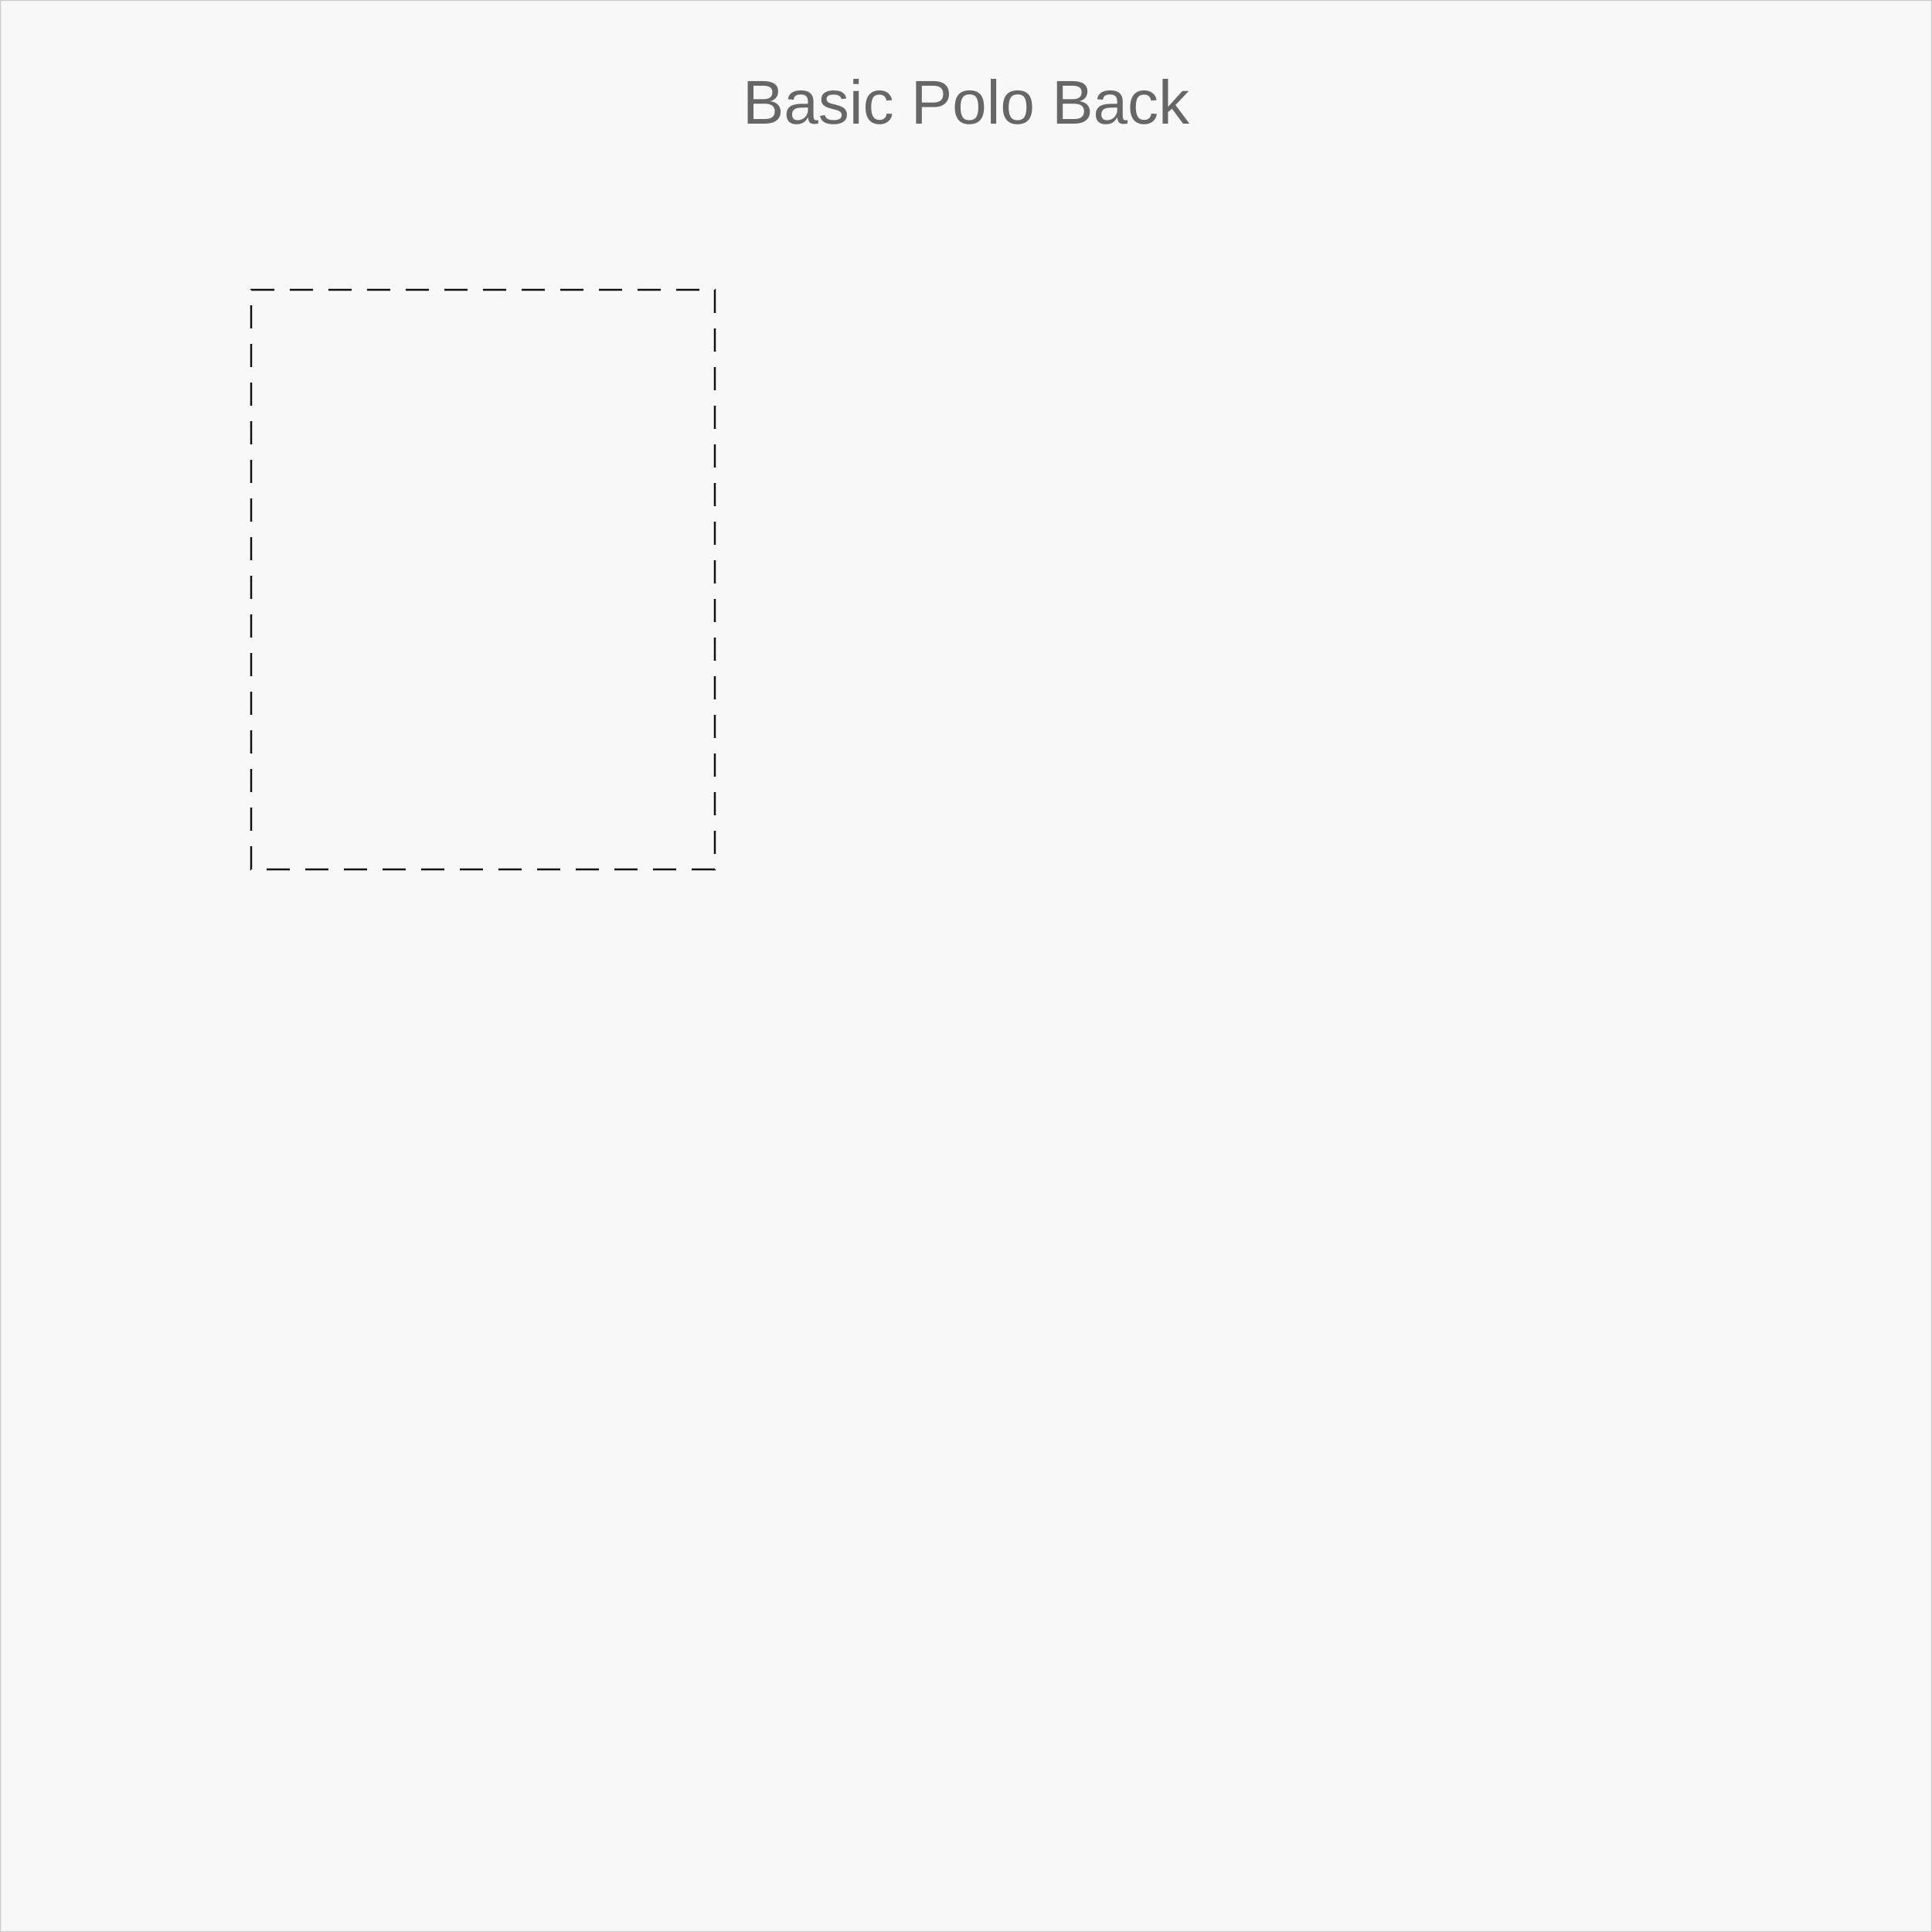
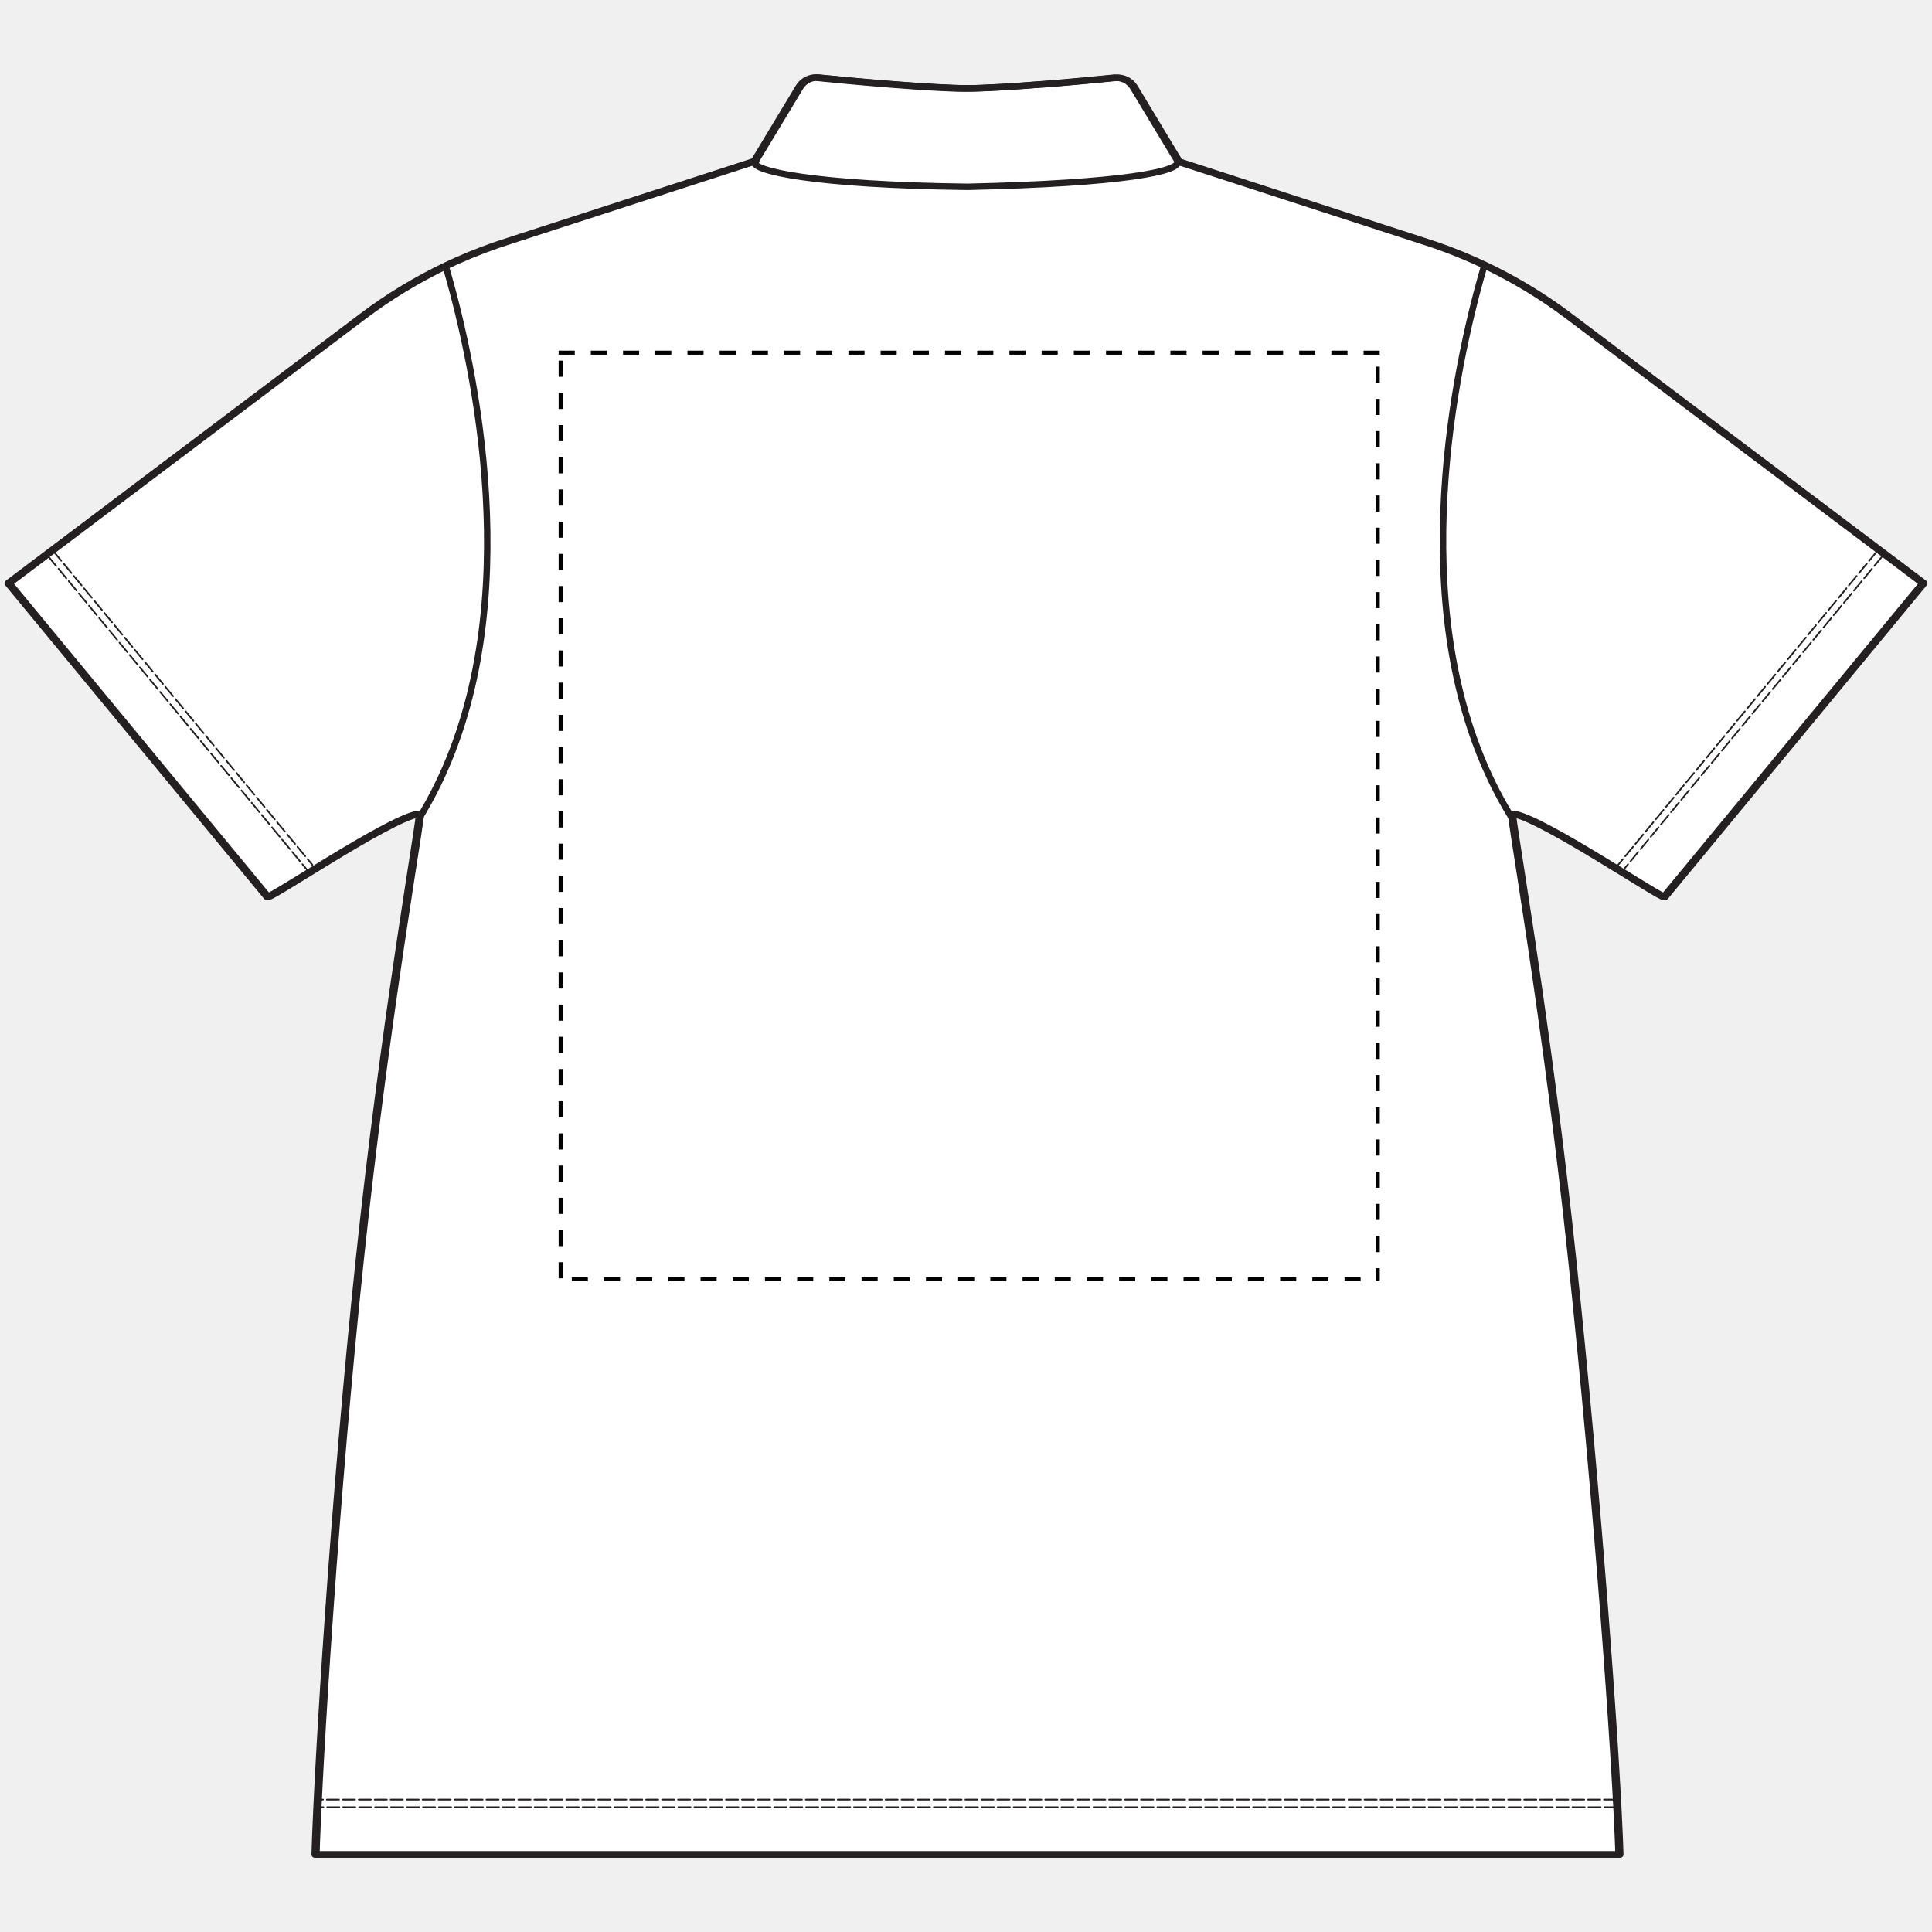
- <svg xmlns="http://www.w3.org/2000/svg" viewBox="0 0 1000 1000" width="100%" height="100%">
-   <rect width="1000" height="1000" fill="#f8f8f8" stroke="#cccccc" />
-   <text x="50%" y="64" text-anchor="middle" font-family="Arial, sans-serif" font-size="32" fill="#666666">Basic Polo Back</text>
-   <rect x="130" y="150" width="240" height="300" fill="none" stroke="#111111" stroke-dasharray="12 8" />
-   <svg id="placeholder_back" x="130" y="150" width="240" height="300" viewBox="0 0 240 300" preserveAspectRatio="xMidYMid meet" />
+ <svg xmlns="http://www.w3.org/2000/svg" xmlns:ns1="http://printify.com/adjuster" xmlns:xlink="http://www.w3.org/1999/xlink" id="back" width="100%" height="100%" viewBox="0 0 3387.26 3387.26" ns1:width="896.2125" ns1:height="896.2125">
+   <defs>
+     <image x="0" y="0" width="3387.26" height="3387.26" id="fabric-image" />
+     <path d="M3377.81,1022.81l-453.86,549.76c-5.63,3.51-207.33-133.27-262.96-145.02-2.19-.45-4.17,1.21-4.19,3.36h0c0,.15,.01,.28,.03,.41,.73,6.55,2.61,19.37,5.43,37.75,5.47,35.62,14.44,92.12,25.29,164.29,1.44,9.58,2.92,19.44,4.43,29.57,.79,5.28,1.57,10.64,2.37,16.06,20.61,139.62,46.19,325.71,67.64,528.63,44.23,418.51,77.71,876.99,82.89,1043.97H558.82c5.16-166.97,33.5-625.46,77.71-1043.97,21.47-203.22,47.11-389.54,67.73-529.23,.8-5.47,1.6-10.86,2.39-16.18,1.28-8.6,2.55-17.01,3.77-25.22,11.29-75.19,20.6-133.73,26.11-169.8,2.27-14.76,3.89-25.75,4.76-32.61h0s.01-.03,.01-.04c.15-1.21,.28-2.28,.39-3.23,.25-2.35-1.85-4.25-4.16-3.77-55.64,11.74-257.34,148.52-262.96,145.02L20.7,1022.81l621.66-468.4c45.75-34.46,94.76-64.16,146.3-88.68,5.77-2.75,11.58-5.44,17.42-8.05,30.77-13.81,62.38-25.79,94.7-35.87l38.03-12.33,33.9-11,353.37-114.61,81.35-132.75c7.04-11.49,20.05-17.9,33.43-16.49,55.28,5.83,200.22,20.46,258.14,20.23,.15,0,.31,0,.45-.01h.03c.15,.01,.31,0,.45,0,.17,.01,.33,0,.51,0h.48c.25,.01,.52,0,.77,0h.69c.15,.01,.29,.01,.45,.01,57.92,.23,202.86-14.41,258.14-20.23,.12-.01,.23-.03,.35-.03,13.26-1.28,26.11,5.12,33.09,16.52l82.06,133.94h.01l348.38,113.09,34.58,11.22,38.32,12.44c31.97,9.98,63.26,21.82,93.74,35.43,5.89,2.64,11.77,5.35,17.61,8.12,51.81,24.61,101.09,54.43,147.06,89.06l621.66,468.4Z" id="fabric-0" />
+     <clipPath id="fabric-0-clip">
+       <use href="#fabric-0" />
+     </clipPath>
+     <rect id="_back-path" width="1439.64" height="1631.59" fill="none" stroke-linejoin="round" transform="" />
+     <clipPath>
+       <use stroke-width="3.734mm" xlink:href="#_back-path" />
+     </clipPath>
+   </defs>
+   <g id="color_first" fill-rule="nonzero" fill="#fff">
+     <use href="#fabric-0" />
+     <use clip-path="url(#fabric-0-clip)" href="#fabric-image" />
+     <g clip-path="url(#_back-clippath)" transform="translate(979.44 614.78)">
+       <svg id="placeholder_back" width="1439.64" height="1631.59" preserveAspectRatio="xMidYMid slice" viewBox="0 0 1439.64 1631.59">
+         <use stroke-width="3.734mm" xlink:href="#_back-path" stroke="#ffffff" />
+         <use stroke-width="3.734mm" xlink:href="#_back-path" stroke="#000000" stroke-dasharray="7.468mm, 7.468mm" />
+       </svg>
+     </g>
+   </g>
+   <g id="outlines">
+     <g id="outlines_colored">
+       <path d="M1318.94,283.62l-353.36,114.61-33.9,11-38.03,12.33c-32.31,10.08-63.93,22.06-94.7,35.87-5.84,2.61-11.65,5.31-17.42,8.05-51.53,24.53-100.55,54.23-146.3,88.68L13.57,1022.57l453.87,549.76c5.63,3.51,207.32-133.27,262.96-145.02,2.31-.48,4.41,1.43,4.16,3.77-.11,.95-.24,2.01-.39,3.23,0,.01-.01,.01-.01,.03h0c-.87,6.86-2.49,17.86-4.76,32.62-5.52,36.07-14.82,94.6-26.11,169.8-1.23,8.21-2.49,16.62-3.77,25.22-.79,5.32-1.59,10.72-2.39,16.18-20.62,139.69-46.26,326.01-67.73,529.23-44.22,418.51-72.56,876.99-77.71,1043.97H2837.73c-5.17-166.97-38.66-625.46-82.89-1043.97-21.45-202.92-47.03-389.01-67.64-528.63-.8-5.43-1.59-10.78-2.37-16.06-1.51-10.13-2.99-19.98-4.43-29.57-10.85-72.17-19.82-128.67-25.29-164.29-2.81-18.38-4.69-31.21-5.43-37.75-.01-.13-.03-.27-.03-.4h0c.01-2.16,2-3.83,4.19-3.37,55.63,11.74,257.34,148.52,262.96,145.02l453.86-549.76-621.66-468.4c-45.96-34.63-95.24-64.45-147.06-89.06-5.84-2.77-11.72-5.48-17.61-8.12-30.47-13.61-61.77-25.45-93.74-35.43l-38.32-12.44-34.58-11.22-348.38-113.09h-.01" fill="none" stroke="#241f20" stroke-linecap="round" stroke-linejoin="round" stroke-width="11.33" />
+       <path d="M2649.67,1432.42h0c-188.51-305.12-110.47-729.12-60.06-920.94,4.4-16.72,8.58-31.67,12.36-44.63" fill="none" stroke="#241f20" stroke-linecap="round" stroke-linejoin="round" stroke-width="11.33" />
+       <path d="M781.53,467.22c3.8,12.94,8.04,27.99,12.5,44.88,50.4,190.79,129.97,617.51-59.85,923.94,0,.01-.01,.01-.01,.03h0" fill="none" stroke="#241f20" stroke-linecap="round" stroke-linejoin="round" stroke-width="11.33" />
+       <line x1="2834.2" y1="3168.5" x2="554.97" y2="3168.5" fill="none" stroke="#241f20" stroke-dasharray="0 0 21.33 6.66" stroke-linecap="round" stroke-linejoin="round" stroke-width="2.9" />
+       <line x1="2833.51" y1="3155.17" x2="555.6" y2="3155.17" fill="none" stroke="#241f20" stroke-dasharray="0 0 21.33 6.66" stroke-linecap="round" stroke-linejoin="round" stroke-width="2.9" />
+       <line x1="84.81" y1="975.7" x2="538.69" y2="1525.46" fill="none" stroke="#241f20" stroke-dasharray="0 0 21.33 6.66" stroke-linecap="round" stroke-linejoin="round" stroke-width="2.9" />
+       <line x1="93.85" y1="966.67" x2="547.72" y2="1516.43" fill="none" stroke="#241f20" stroke-dasharray="0 0 21.33 6.66" stroke-linecap="round" stroke-linejoin="round" stroke-width="2.9" />
+       <line x1="3299.78" y1="975.7" x2="2845.91" y2="1525.46" fill="none" stroke="#241f20" stroke-dasharray="0 0 21.33 6.66" stroke-linecap="round" stroke-linejoin="round" stroke-width="2.9" />
+       <line x1="3290.75" y1="966.67" x2="2836.87" y2="1516.43" fill="none" stroke="#241f20" stroke-dasharray="0 0 21.33 6.66" stroke-linecap="round" stroke-linejoin="round" stroke-width="2.9" />
+       <path d="M1432.56,136.43c.12,0,.23,.01,.35,.03,55.28,5.83,201.67,18.98,259.59,18.75,57.92,.23,205.24-12.93,260.52-18.75,13.38-1.41,26.39,5,33.43,16.49l72.02,119.42,3.92,6.41c1.03,1.67,1.71,3.51,2.04,5.44,2.67,15.74-90.61,37.04-367.62,43.31-270.99-3.26-377.17-27.91-374.5-43.65,.33-1.93,1.01-3.77,2.04-5.44l3.92-6.41,72.02-119.42c7.04-11.49,20.05-17.9,33.43-16.49,55.28,5.83,202.6,18.98,260.52,18.75,57.92,.23,204.31-12.93,259.59-18.75,.12-.01,.23-.03,.35-.03" fill="none" stroke="#241f20" stroke-linecap="round" stroke-linejoin="round" stroke-width="11.33" />
+       <path d="M2752.03,554.17c-45.96-34.63-95.24-64.45-147.06-89.06-5.84-2.77-11.72-5.48-17.61-8.12-30.47-13.61-61.77-25.45-93.74-35.43l-38.32-12.44-34.58-11.22-348.38-113.09h-4.86c0-.2-.01-.4-.04-.59-.33-1.93-1.01-3.77-2.04-5.44l-3.92-6.41-72.02-119.42c-7.04-11.49-20.05-17.9-33.43-16.49-27.17,2.85-76.58,7.49-126.68,11.44v-.24c-51.19,4.04-102.89,7.33-132.1,7.21-57.92,.23-205.24-12.93-260.52-18.76-13.38-1.41-26.39,5-33.43,16.49l-72.02,119.42-3.92,6.41c-.98,1.6-1.64,3.35-1.99,5.2h-3.43l-353.36,114.61-33.9,11-38.03,12.33c-32.31,10.08-63.93,22.06-94.7,35.87-5.84,2.61-11.65,5.31-17.42,8.05-51.53,24.53-100.55,54.23-146.3,88.68L16.58,1022.57l453.87,549.76c5.62,3.51,207.32-133.27,262.96-145.02,2.31-.48,4.41,1.43,4.16,3.77-.11,.95-.24,2.01-.39,3.23,0,.01-.01,.01-.01,.03h0c-.87,6.86-2.49,17.86-4.76,32.62-5.52,36.07-14.82,94.6-26.11,169.8-1.23,8.21-2.49,16.62-3.77,25.22-.79,5.32-1.59,10.72-2.39,16.18-20.62,139.69-46.26,326.01-67.73,529.23-44.22,418.51-72.56,876.99-77.71,1043.97H2840.74c-5.17-166.97-38.66-625.46-82.89-1043.97-21.45-202.92-47.03-389.01-67.64-528.63-.8-5.43-1.59-10.78-2.37-16.06-1.51-10.13-2.99-19.98-4.43-29.57-10.85-72.17-19.82-128.67-25.29-164.29-2.81-18.38-4.69-31.21-5.43-37.75-.01-.13-.03-.27-.03-.4h0c.01-2.16,2-3.83,4.19-3.37,55.63,11.74,257.34,148.52,262.96,145.02l453.86-549.76-621.66-468.4Z" fill="none" stroke="#241f20" stroke-linecap="round" stroke-linejoin="round" stroke-width="11.33" />
+     </g>
+   </g>
</svg>
